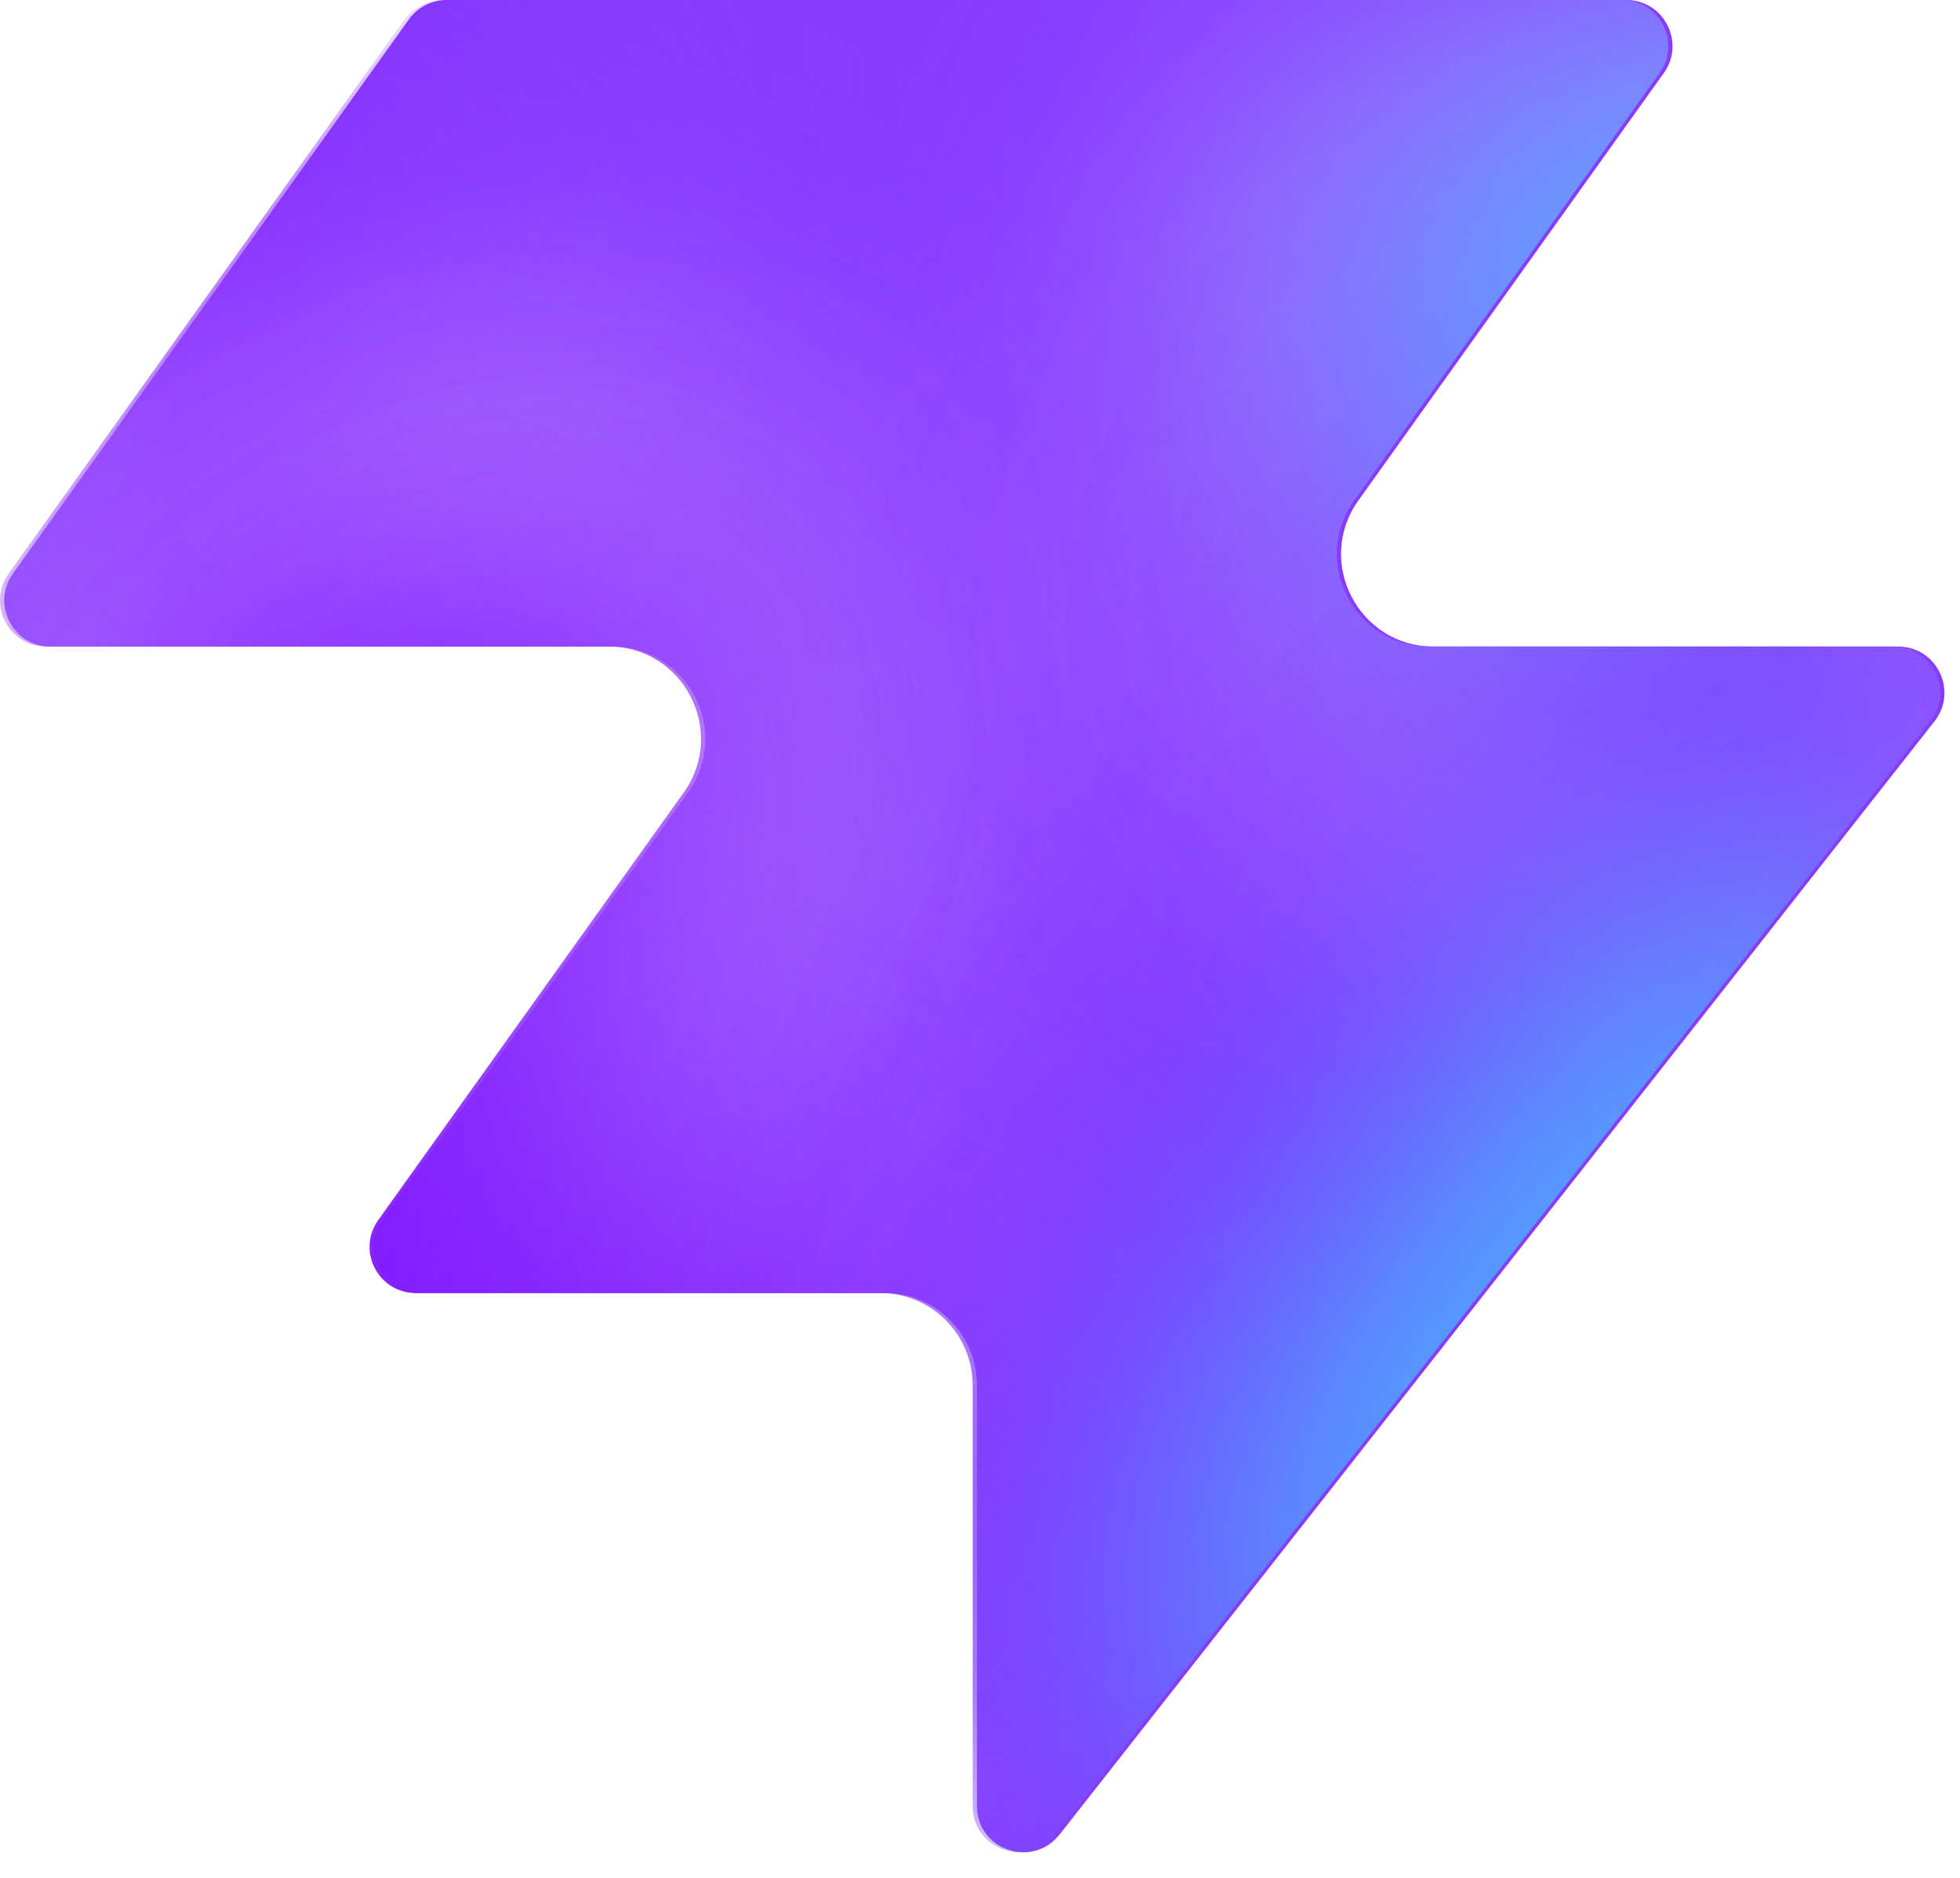
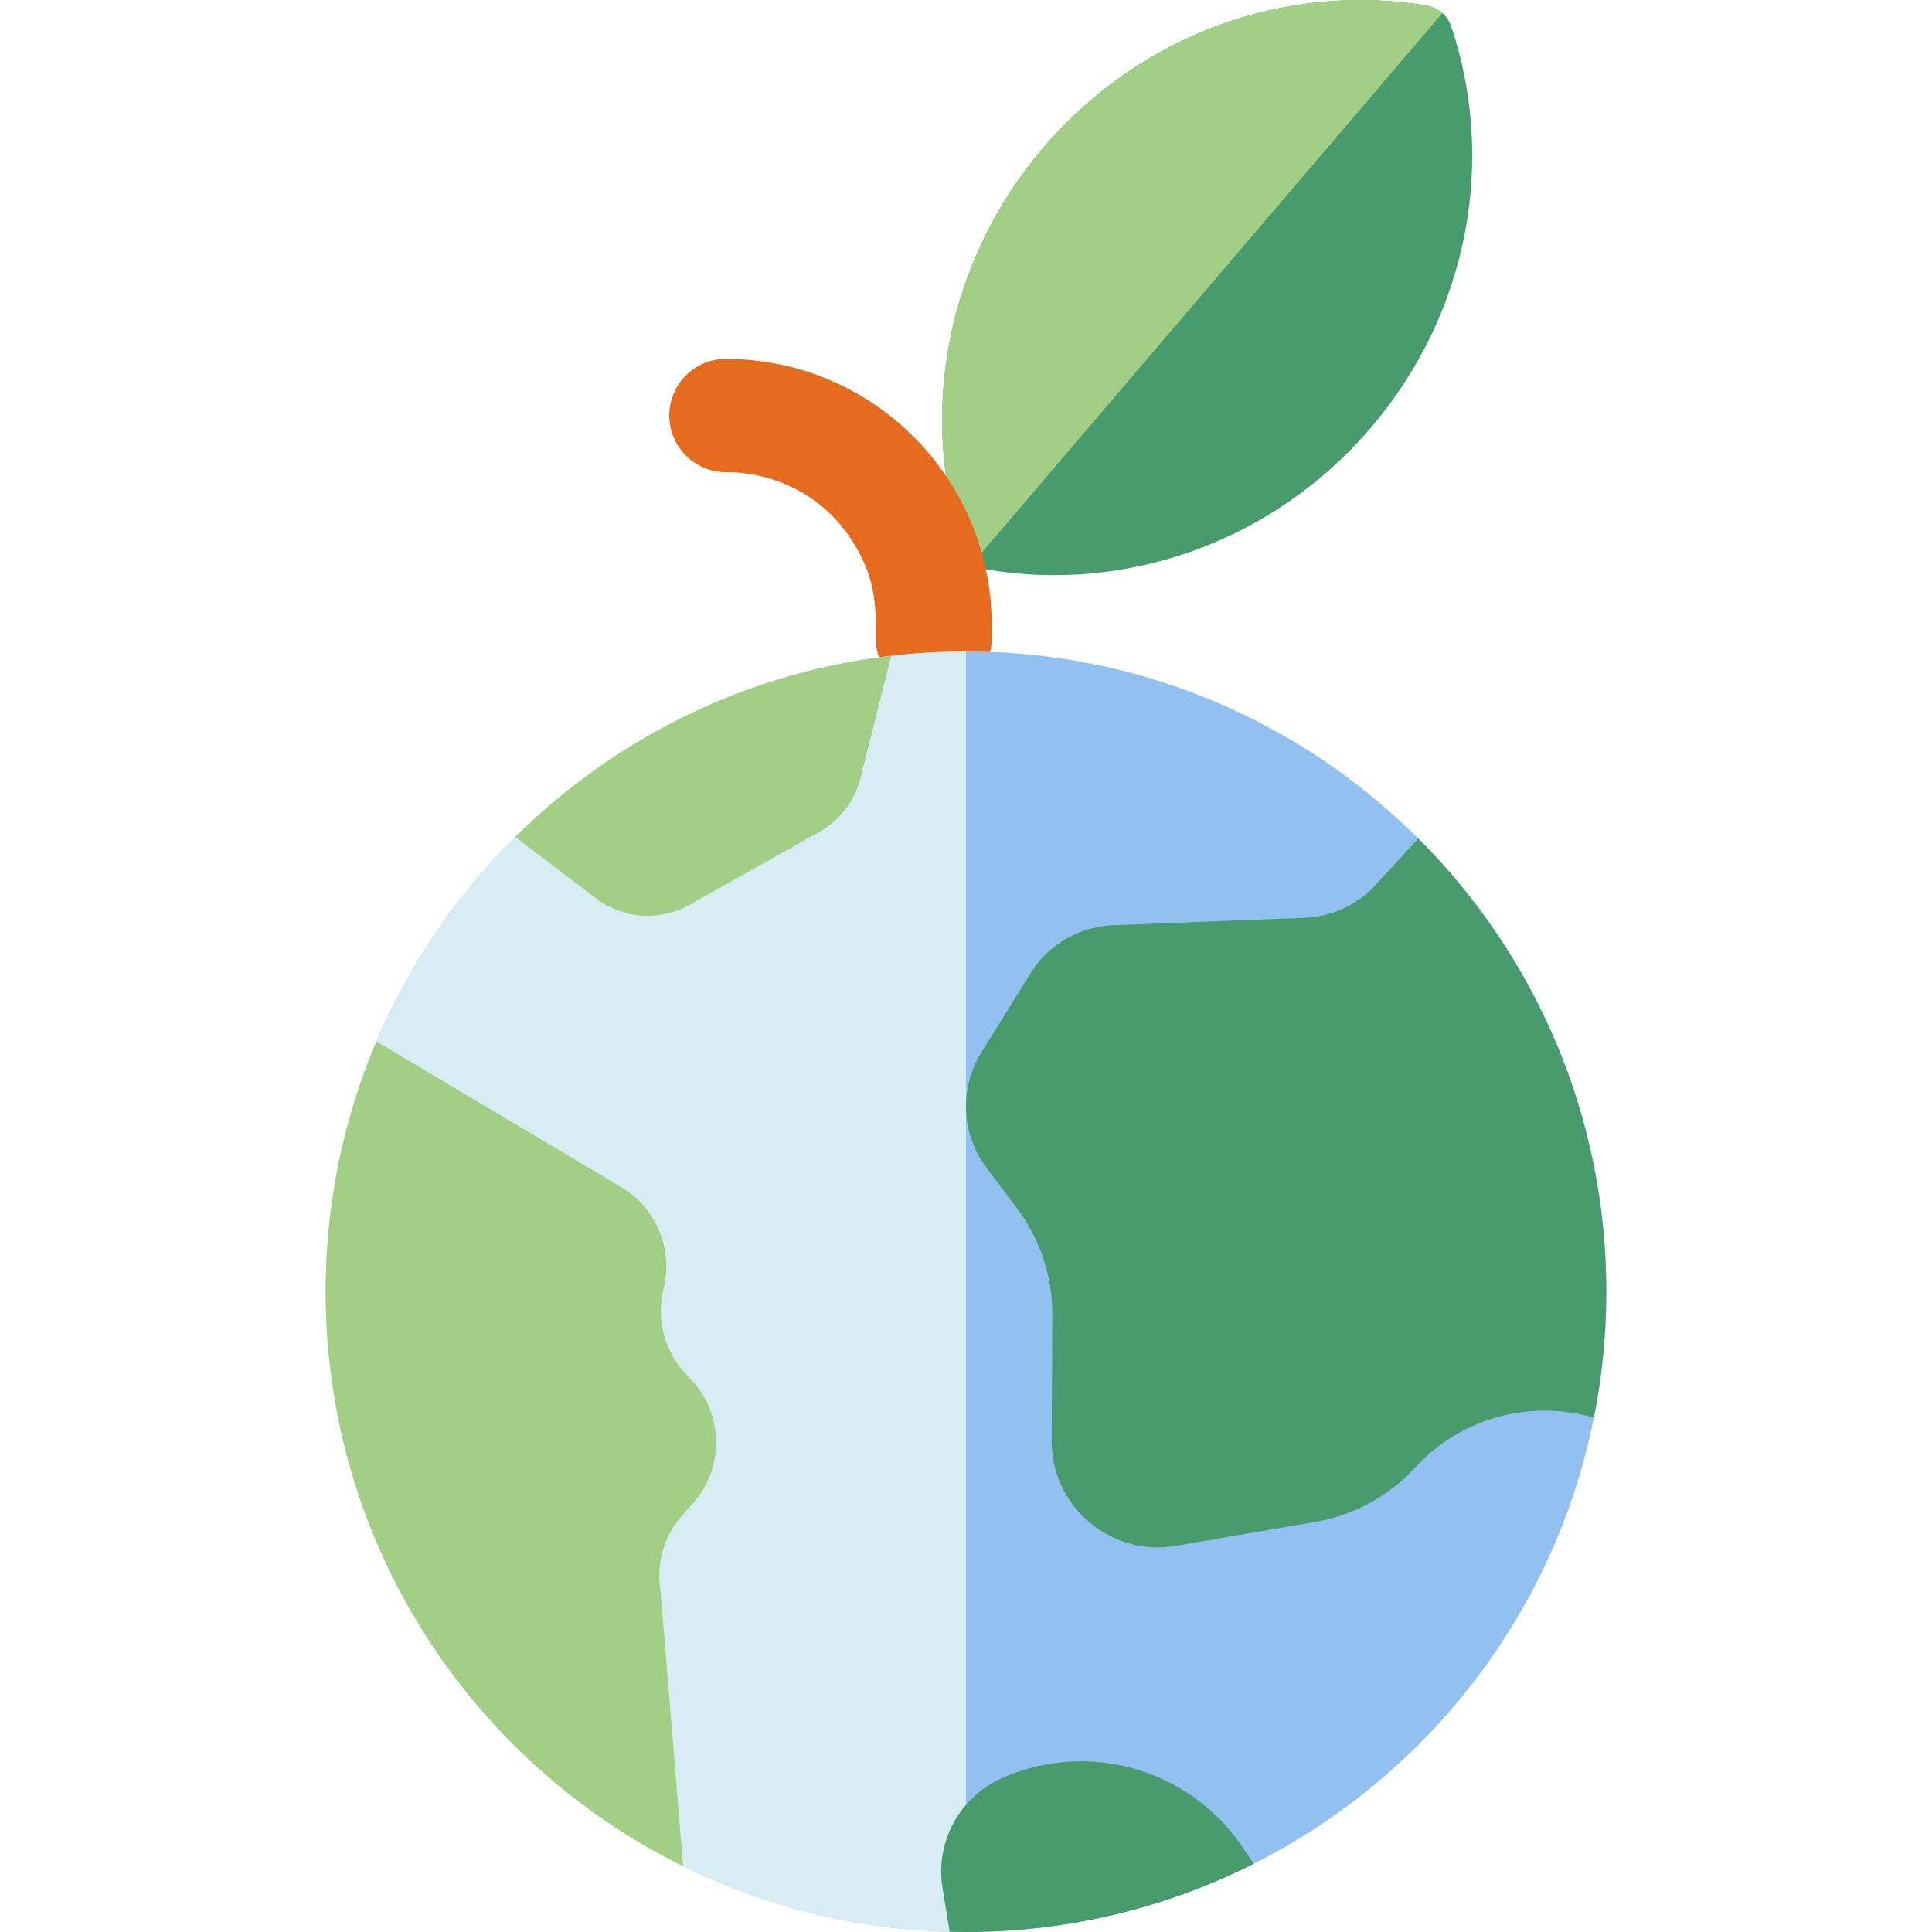
- <svg xmlns="http://www.w3.org/2000/svg" width="48" height="46" fill="none" viewBox="0 0 48 46">
-   <path fill="#863bff" d="M25.946 44.938c-.664.845-2.021.375-2.021-.698V33.937a2.26 2.26 0 0 0-2.262-2.262H10.287c-.92 0-1.456-1.04-.92-1.788l7.48-10.471c1.07-1.497 0-3.578-1.842-3.578H1.237c-.92 0-1.456-1.04-.92-1.788L10.013.474c.214-.297.556-.474.92-.474h28.894c.92 0 1.456 1.04.92 1.788l-7.48 10.471c-1.07 1.498 0 3.579 1.842 3.579h11.377c.943 0 1.473 1.088.89 1.83L25.947 44.94z" style="fill:#863bff;fill:color(display-p3 .525 .23 1);fill-opacity:1" />
-   <mask id="a" width="48" height="46" x="0" y="0" maskUnits="userSpaceOnUse" style="mask-type:alpha">
-     <path fill="#000" d="M25.842 44.938c-.664.844-2.021.375-2.021-.698V33.937a2.26 2.26 0 0 0-2.262-2.262H10.183c-.92 0-1.456-1.04-.92-1.788l7.48-10.471c1.07-1.498 0-3.579-1.842-3.579H1.133c-.92 0-1.456-1.04-.92-1.787L9.91.473c.214-.297.556-.474.92-.474h28.894c.92 0 1.456 1.04.92 1.788l-7.48 10.471c-1.07 1.498 0 3.578 1.842 3.578h11.377c.943 0 1.473 1.088.89 1.832L25.843 44.94z" style="fill:#000;fill-opacity:1" />
-   </mask>
-   <g mask="url(#a)">
-     <g filter="url(#b)">
-       <ellipse cx="5.508" cy="14.704" fill="#ede6ff" rx="5.508" ry="14.704" style="fill:#ede6ff;fill:color(display-p3 .927 .903 1);fill-opacity:1" transform="matrix(.00324 1 1 -.00324 -4.47 31.516)" />
-     </g>
-     <g filter="url(#c)">
-       <ellipse cx="10.399" cy="29.851" fill="#ede6ff" rx="10.399" ry="29.851" style="fill:#ede6ff;fill:color(display-p3 .927 .903 1);fill-opacity:1" transform="matrix(.00324 1 1 -.00324 -39.328 7.883)" />
-     </g>
-     <g filter="url(#d)">
-       <ellipse cx="5.508" cy="30.487" fill="#7e14ff" rx="5.508" ry="30.487" style="fill:#7e14ff;fill:color(display-p3 .492 .077 1);fill-opacity:1" transform="rotate(89.814 -25.913 -14.639)scale(1 -1)" />
-     </g>
-     <g filter="url(#e)">
-       <ellipse cx="5.508" cy="30.599" fill="#7e14ff" rx="5.508" ry="30.599" style="fill:#7e14ff;fill:color(display-p3 .492 .077 1);fill-opacity:1" transform="rotate(89.814 -32.644 -3.334)scale(1 -1)" />
-     </g>
-     <g filter="url(#f)">
-       <ellipse cx="5.508" cy="30.599" fill="#7e14ff" rx="5.508" ry="30.599" style="fill:#7e14ff;fill:color(display-p3 .492 .077 1);fill-opacity:1" transform="matrix(.00324 1 1 -.00324 -34.34 30.47)" />
-     </g>
-     <g filter="url(#g)">
-       <ellipse cx="14.072" cy="22.078" fill="#ede6ff" rx="14.072" ry="22.078" style="fill:#ede6ff;fill:color(display-p3 .927 .903 1);fill-opacity:1" transform="rotate(93.35 24.506 48.493)scale(-1 1)" />
-     </g>
-     <g filter="url(#h)">
-       <ellipse cx="3.47" cy="21.501" fill="#7e14ff" rx="3.47" ry="21.501" style="fill:#7e14ff;fill:color(display-p3 .492 .077 1);fill-opacity:1" transform="rotate(89.009 28.708 47.59)scale(-1 1)" />
-     </g>
-     <g filter="url(#i)">
-       <ellipse cx="3.47" cy="21.501" fill="#7e14ff" rx="3.47" ry="21.501" style="fill:#7e14ff;fill:color(display-p3 .492 .077 1);fill-opacity:1" transform="rotate(89.009 28.708 47.59)scale(-1 1)" />
-     </g>
-     <g filter="url(#j)">
-       <ellipse cx=".387" cy="8.972" fill="#7e14ff" rx="4.407" ry="29.108" style="fill:#7e14ff;fill:color(display-p3 .492 .077 1);fill-opacity:1" transform="rotate(39.51 .387 8.972)" />
-     </g>
-     <g filter="url(#k)">
-       <ellipse cx="47.523" cy="-6.092" fill="#7e14ff" rx="4.407" ry="29.108" style="fill:#7e14ff;fill:color(display-p3 .492 .077 1);fill-opacity:1" transform="rotate(37.892 47.523 -6.092)" />
-     </g>
-     <g filter="url(#l)">
-       <ellipse cx="41.412" cy="6.333" fill="#47bfff" rx="5.971" ry="9.665" style="fill:#47bfff;fill:color(display-p3 .28 .748 1);fill-opacity:1" transform="rotate(37.892 41.412 6.333)" />
-     </g>
-     <g filter="url(#m)">
-       <ellipse cx="-1.879" cy="38.332" fill="#7e14ff" rx="4.407" ry="29.108" style="fill:#7e14ff;fill:color(display-p3 .492 .077 1);fill-opacity:1" transform="rotate(37.892 -1.88 38.332)" />
-     </g>
-     <g filter="url(#n)">
-       <ellipse cx="-1.879" cy="38.332" fill="#7e14ff" rx="4.407" ry="29.108" style="fill:#7e14ff;fill:color(display-p3 .492 .077 1);fill-opacity:1" transform="rotate(37.892 -1.88 38.332)" />
-     </g>
-     <g filter="url(#o)">
-       <ellipse cx="35.651" cy="29.907" fill="#7e14ff" rx="4.407" ry="29.108" style="fill:#7e14ff;fill:color(display-p3 .492 .077 1);fill-opacity:1" transform="rotate(37.892 35.651 29.907)" />
-     </g>
-     <g filter="url(#p)">
-       <ellipse cx="38.418" cy="32.4" fill="#47bfff" rx="5.971" ry="15.297" style="fill:#47bfff;fill:color(display-p3 .28 .748 1);fill-opacity:1" transform="rotate(37.892 38.418 32.4)" />
-     </g>
+ <svg xmlns="http://www.w3.org/2000/svg" height="800px" width="800px" version="1.1" id="Layer_1" viewBox="0 0 512 512" xml:space="preserve">
+   <path style="fill:#489B6D;" d="M388.208,61.76c3.508-18.362,2.261-37.291-3.606-54.741c-0.977-2.907-3.478-5.042-6.502-5.551  c-18.155-3.056-37.045-1.319-54.63,5.027c-18.091,6.528-34.342,17.813-46.994,32.635c-12.653,14.822-21.249,32.641-24.858,51.533  c-3.508,18.362-2.261,37.291,3.605,54.741c0.489,1.454,1.358,2.714,2.483,3.676c1.125,0.96,2.507,1.622,4.019,1.876  c18.155,3.056,37.045,1.319,54.63-5.026c18.091-6.528,34.342-17.813,46.994-32.635C376.003,98.471,384.598,80.652,388.208,61.76z" />
+   <path style="fill:#A2CE86;" d="M378.1,1.468c-18.155-3.056-37.045-1.319-54.63,5.027c-18.091,6.528-34.342,17.813-46.994,32.635  c-12.653,14.822-21.249,32.641-24.858,51.533c-3.508,18.362-2.261,37.291,3.605,54.741c0.489,1.454,1.358,2.714,2.483,3.676  c0.047,0.04,0.096,0.075,0.142,0.114L382.254,3.467C381.104,2.441,379.675,1.733,378.1,1.468z" />
+   <path style="fill:#E56C1E;" d="M192.338,95.112c-8.291,0-14.974,6.722-14.974,15.013s6.74,15.013,15.032,15.013  c6.494,0,12.64,1.543,18.086,4.268c8.644,4.325,15.119,11.643,18.886,20.594c2.031,4.825,2.734,10.122,2.734,15.677v3.703  c0,8.291,7.071,15.013,15.362,15.013s15.362-6.722,15.362-15.013v-3.703C262.827,126.767,231.247,95.112,192.338,95.112z" />
+   <circle style="fill:#91C0F1;" cx="256.001" cy="342.313" r="169.677" />
+   <path style="fill:#D7EDF3;" d="M256,512c-93.712,0-169.681-75.969-169.681-169.681S162.287,172.638,256,172.638V512z" />
+   <path style="fill:#A2CE86;" d="M180.988,401.343l2.494-2.761c8.512-9.42,8.349-23.802-0.376-33.026l-1.333-1.41  c-5.715-6.044-7.947-14.587-5.917-22.653c2.662-10.577-2.043-21.634-11.509-27.052l-64.576-38.447  c-8.661,20.375-13.455,42.789-13.455,66.322c0,66.797,38.603,124.569,94.711,152.25l-5.971-72.811  C173.801,414.404,175.986,406.88,180.988,401.343z" />
+   <g>
+     <path style="fill:#489B6D;" d="M375.844,222.2l-11.212,12.252c-4.881,5.333-11.691,8.492-18.915,8.772l-50.707,1.967   c-8.989,0.349-17.216,5.141-21.953,12.786l-12.997,20.974c-5.877,9.484-5.331,21.601,1.373,30.518l8.073,10.735   c6.128,8.149,9.416,18.081,9.364,28.277l-0.172,33.277c-0.091,17.526,15.675,30.88,32.948,27.908l36.965-6.361   c10.159-1.748,19.453-6.812,26.43-14.401l0,0c12.413-13.5,30.904-17.988,47.354-13.221c2.152-10.79,3.289-21.946,3.289-33.369   C425.681,295.393,406.63,252.917,375.844,222.2z" />
+     <path style="fill:#489B6D;" d="M265.569,471.196L265.569,471.196c-11.295,5.008-17.784,17.012-15.785,29.205l1.892,11.543   c1.437,0.036,2.879,0.055,4.325,0.055c27.428,0,53.33-6.516,76.259-18.072l-2.89-4.306   C315.395,468.806,288.488,461.034,265.569,471.196z" />
  </g>
-   <defs>
-     <filter id="b" width="60.045" height="41.654" x="-19.77" y="16.149" color-interpolation-filters="sRGB" filterUnits="userSpaceOnUse">
-       <feFlood flood-opacity="0" result="BackgroundImageFix" />
-       <feBlend in="SourceGraphic" in2="BackgroundImageFix" result="shape" />
-       <feGaussianBlur result="effect1_foregroundBlur_2002_17158" stdDeviation="7.659" />
-     </filter>
-     <filter id="c" width="90.34" height="51.437" x="-54.613" y="-7.533" color-interpolation-filters="sRGB" filterUnits="userSpaceOnUse">
-       <feFlood flood-opacity="0" result="BackgroundImageFix" />
-       <feBlend in="SourceGraphic" in2="BackgroundImageFix" result="shape" />
-       <feGaussianBlur result="effect1_foregroundBlur_2002_17158" stdDeviation="7.659" />
-     </filter>
-     <filter id="d" width="79.355" height="29.4" x="-49.64" y="2.03" color-interpolation-filters="sRGB" filterUnits="userSpaceOnUse">
-       <feFlood flood-opacity="0" result="BackgroundImageFix" />
-       <feBlend in="SourceGraphic" in2="BackgroundImageFix" result="shape" />
-       <feGaussianBlur result="effect1_foregroundBlur_2002_17158" stdDeviation="4.596" />
-     </filter>
-     <filter id="e" width="79.579" height="29.4" x="-45.045" y="20.029" color-interpolation-filters="sRGB" filterUnits="userSpaceOnUse">
-       <feFlood flood-opacity="0" result="BackgroundImageFix" />
-       <feBlend in="SourceGraphic" in2="BackgroundImageFix" result="shape" />
-       <feGaussianBlur result="effect1_foregroundBlur_2002_17158" stdDeviation="4.596" />
-     </filter>
-     <filter id="f" width="79.579" height="29.4" x="-43.513" y="21.178" color-interpolation-filters="sRGB" filterUnits="userSpaceOnUse">
-       <feFlood flood-opacity="0" result="BackgroundImageFix" />
-       <feBlend in="SourceGraphic" in2="BackgroundImageFix" result="shape" />
-       <feGaussianBlur result="effect1_foregroundBlur_2002_17158" stdDeviation="4.596" />
-     </filter>
-     <filter id="g" width="74.749" height="58.852" x="15.756" y="-17.901" color-interpolation-filters="sRGB" filterUnits="userSpaceOnUse">
-       <feFlood flood-opacity="0" result="BackgroundImageFix" />
-       <feBlend in="SourceGraphic" in2="BackgroundImageFix" result="shape" />
-       <feGaussianBlur result="effect1_foregroundBlur_2002_17158" stdDeviation="7.659" />
-     </filter>
-     <filter id="h" width="61.377" height="25.362" x="23.548" y="2.284" color-interpolation-filters="sRGB" filterUnits="userSpaceOnUse">
-       <feFlood flood-opacity="0" result="BackgroundImageFix" />
-       <feBlend in="SourceGraphic" in2="BackgroundImageFix" result="shape" />
-       <feGaussianBlur result="effect1_foregroundBlur_2002_17158" stdDeviation="4.596" />
-     </filter>
-     <filter id="i" width="61.377" height="25.362" x="23.548" y="2.284" color-interpolation-filters="sRGB" filterUnits="userSpaceOnUse">
-       <feFlood flood-opacity="0" result="BackgroundImageFix" />
-       <feBlend in="SourceGraphic" in2="BackgroundImageFix" result="shape" />
-       <feGaussianBlur result="effect1_foregroundBlur_2002_17158" stdDeviation="4.596" />
-     </filter>
-     <filter id="j" width="56.045" height="63.649" x="-27.636" y="-22.853" color-interpolation-filters="sRGB" filterUnits="userSpaceOnUse">
-       <feFlood flood-opacity="0" result="BackgroundImageFix" />
-       <feBlend in="SourceGraphic" in2="BackgroundImageFix" result="shape" />
-       <feGaussianBlur result="effect1_foregroundBlur_2002_17158" stdDeviation="4.596" />
-     </filter>
-     <filter id="k" width="54.814" height="64.646" x="20.116" y="-38.415" color-interpolation-filters="sRGB" filterUnits="userSpaceOnUse">
-       <feFlood flood-opacity="0" result="BackgroundImageFix" />
-       <feBlend in="SourceGraphic" in2="BackgroundImageFix" result="shape" />
-       <feGaussianBlur result="effect1_foregroundBlur_2002_17158" stdDeviation="4.596" />
-     </filter>
-     <filter id="l" width="33.541" height="35.313" x="24.641" y="-11.323" color-interpolation-filters="sRGB" filterUnits="userSpaceOnUse">
-       <feFlood flood-opacity="0" result="BackgroundImageFix" />
-       <feBlend in="SourceGraphic" in2="BackgroundImageFix" result="shape" />
-       <feGaussianBlur result="effect1_foregroundBlur_2002_17158" stdDeviation="4.596" />
-     </filter>
-     <filter id="m" width="54.814" height="64.646" x="-29.286" y="6.009" color-interpolation-filters="sRGB" filterUnits="userSpaceOnUse">
-       <feFlood flood-opacity="0" result="BackgroundImageFix" />
-       <feBlend in="SourceGraphic" in2="BackgroundImageFix" result="shape" />
-       <feGaussianBlur result="effect1_foregroundBlur_2002_17158" stdDeviation="4.596" />
-     </filter>
-     <filter id="n" width="54.814" height="64.646" x="-29.286" y="6.009" color-interpolation-filters="sRGB" filterUnits="userSpaceOnUse">
-       <feFlood flood-opacity="0" result="BackgroundImageFix" />
-       <feBlend in="SourceGraphic" in2="BackgroundImageFix" result="shape" />
-       <feGaussianBlur result="effect1_foregroundBlur_2002_17158" stdDeviation="4.596" />
-     </filter>
-     <filter id="o" width="54.814" height="64.646" x="8.244" y="-2.416" color-interpolation-filters="sRGB" filterUnits="userSpaceOnUse">
-       <feFlood flood-opacity="0" result="BackgroundImageFix" />
-       <feBlend in="SourceGraphic" in2="BackgroundImageFix" result="shape" />
-       <feGaussianBlur result="effect1_foregroundBlur_2002_17158" stdDeviation="4.596" />
-     </filter>
-     <filter id="p" width="39.409" height="43.623" x="18.713" y="10.588" color-interpolation-filters="sRGB" filterUnits="userSpaceOnUse">
-       <feFlood flood-opacity="0" result="BackgroundImageFix" />
-       <feBlend in="SourceGraphic" in2="BackgroundImageFix" result="shape" />
-       <feGaussianBlur result="effect1_foregroundBlur_2002_17158" stdDeviation="4.596" />
-     </filter>
-   </defs>
+   <path style="fill:#A2CE86;" d="M182.751,239.791l34.419-19.371c5.413-3.046,9.337-8.183,10.852-14.206l8.158-32.419  c-38.676,4.501-73.382,21.997-99.632,48.021l21.393,16.267C165.131,243.548,174.881,244.22,182.751,239.791z" />
</svg>
